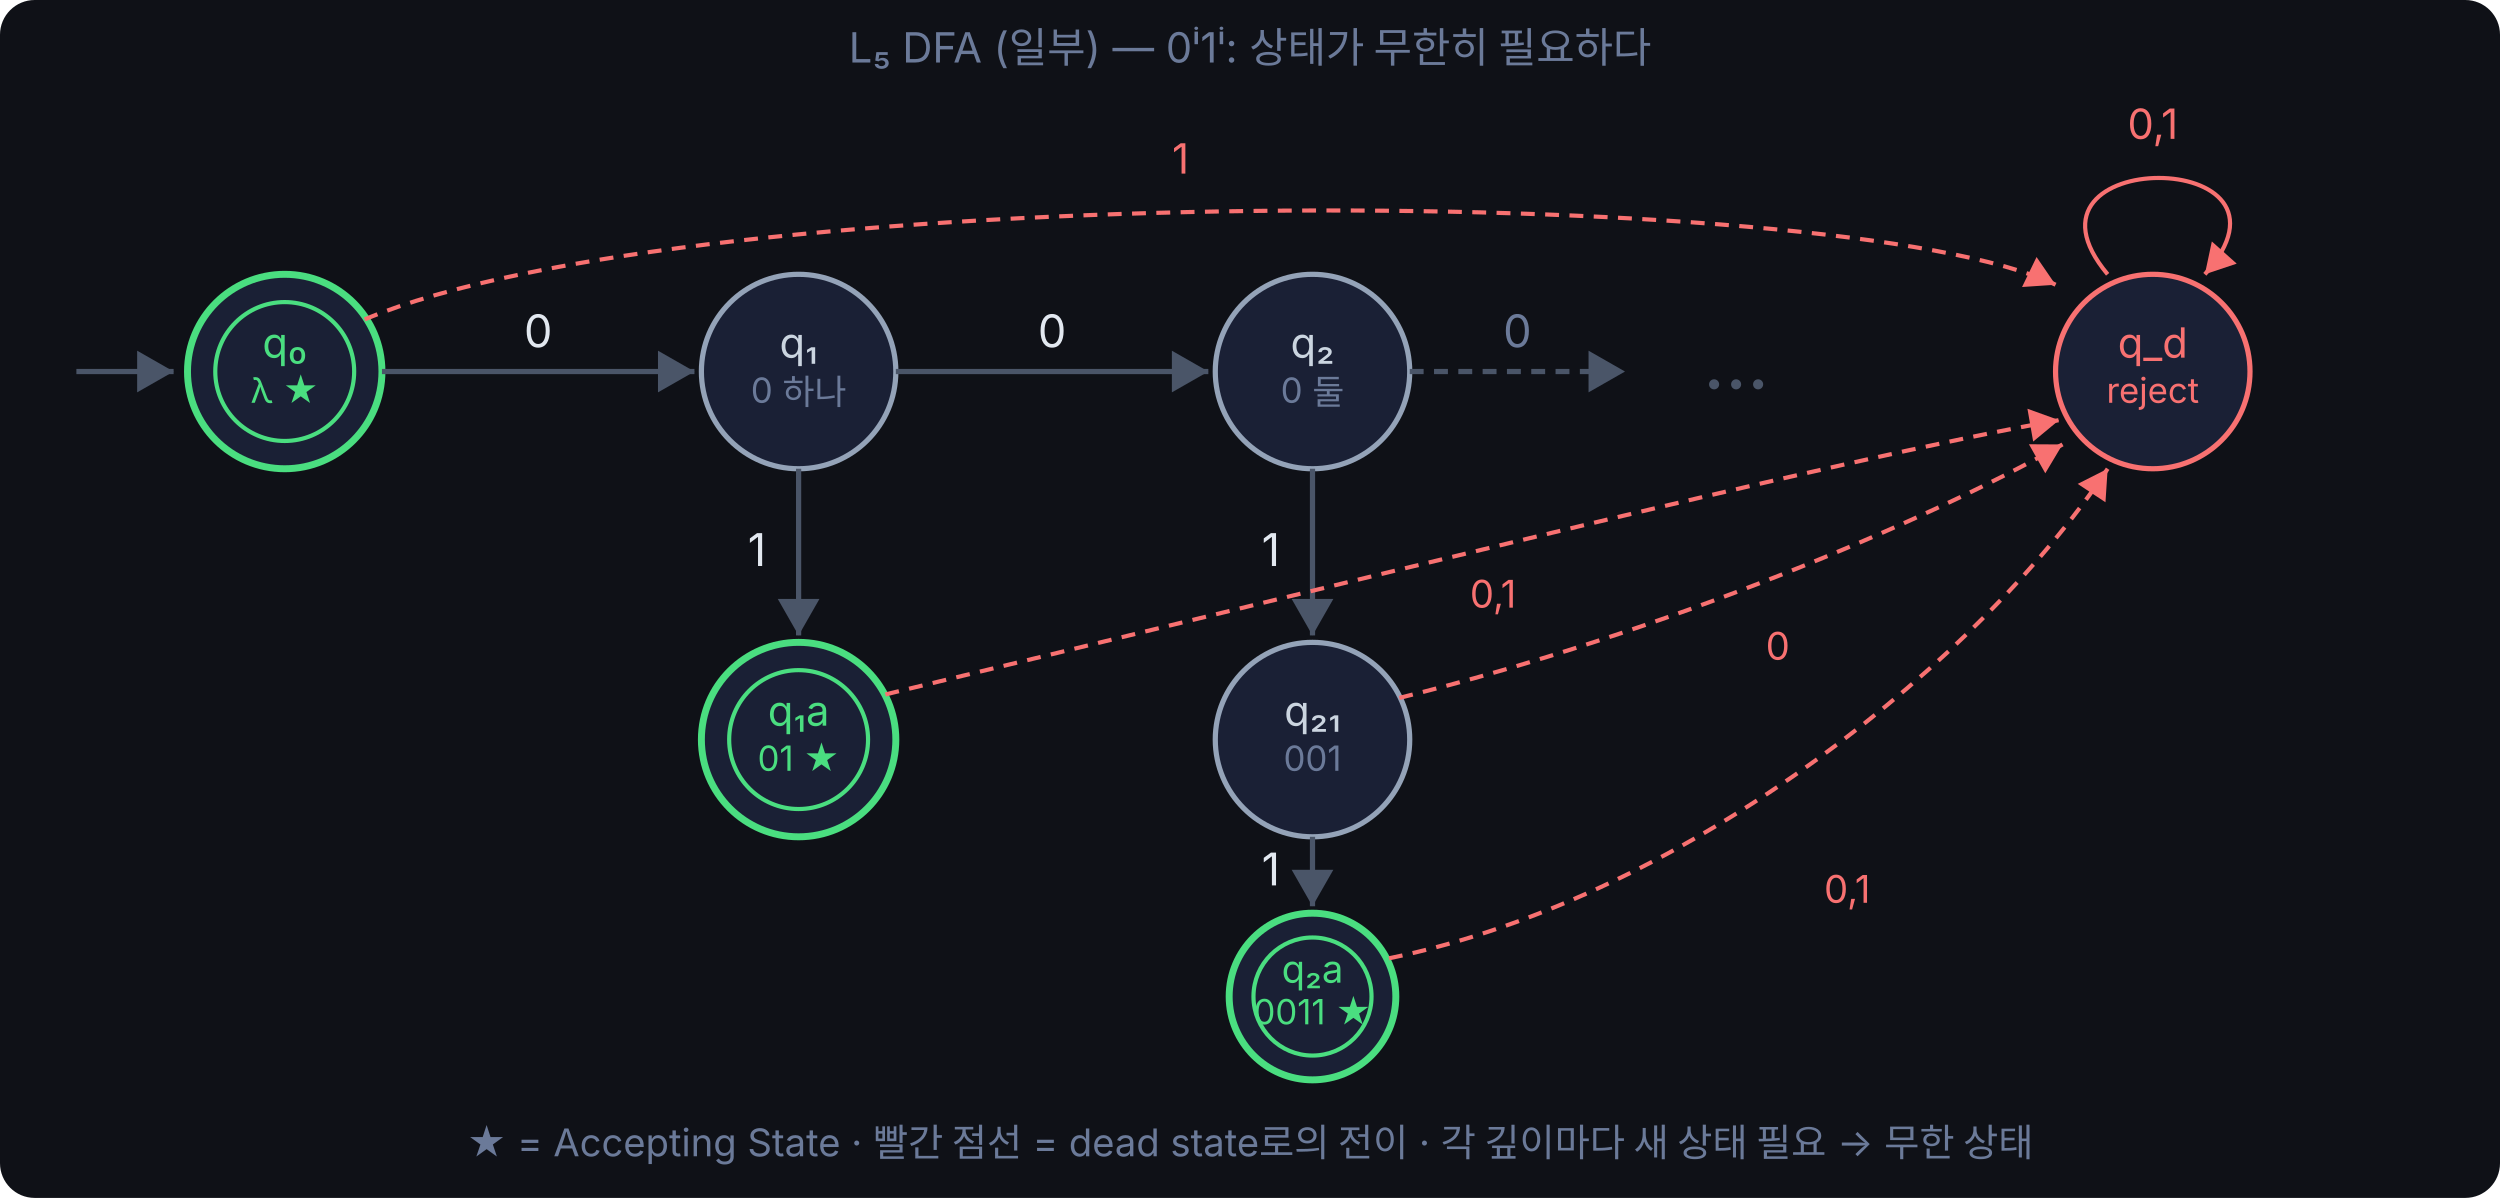
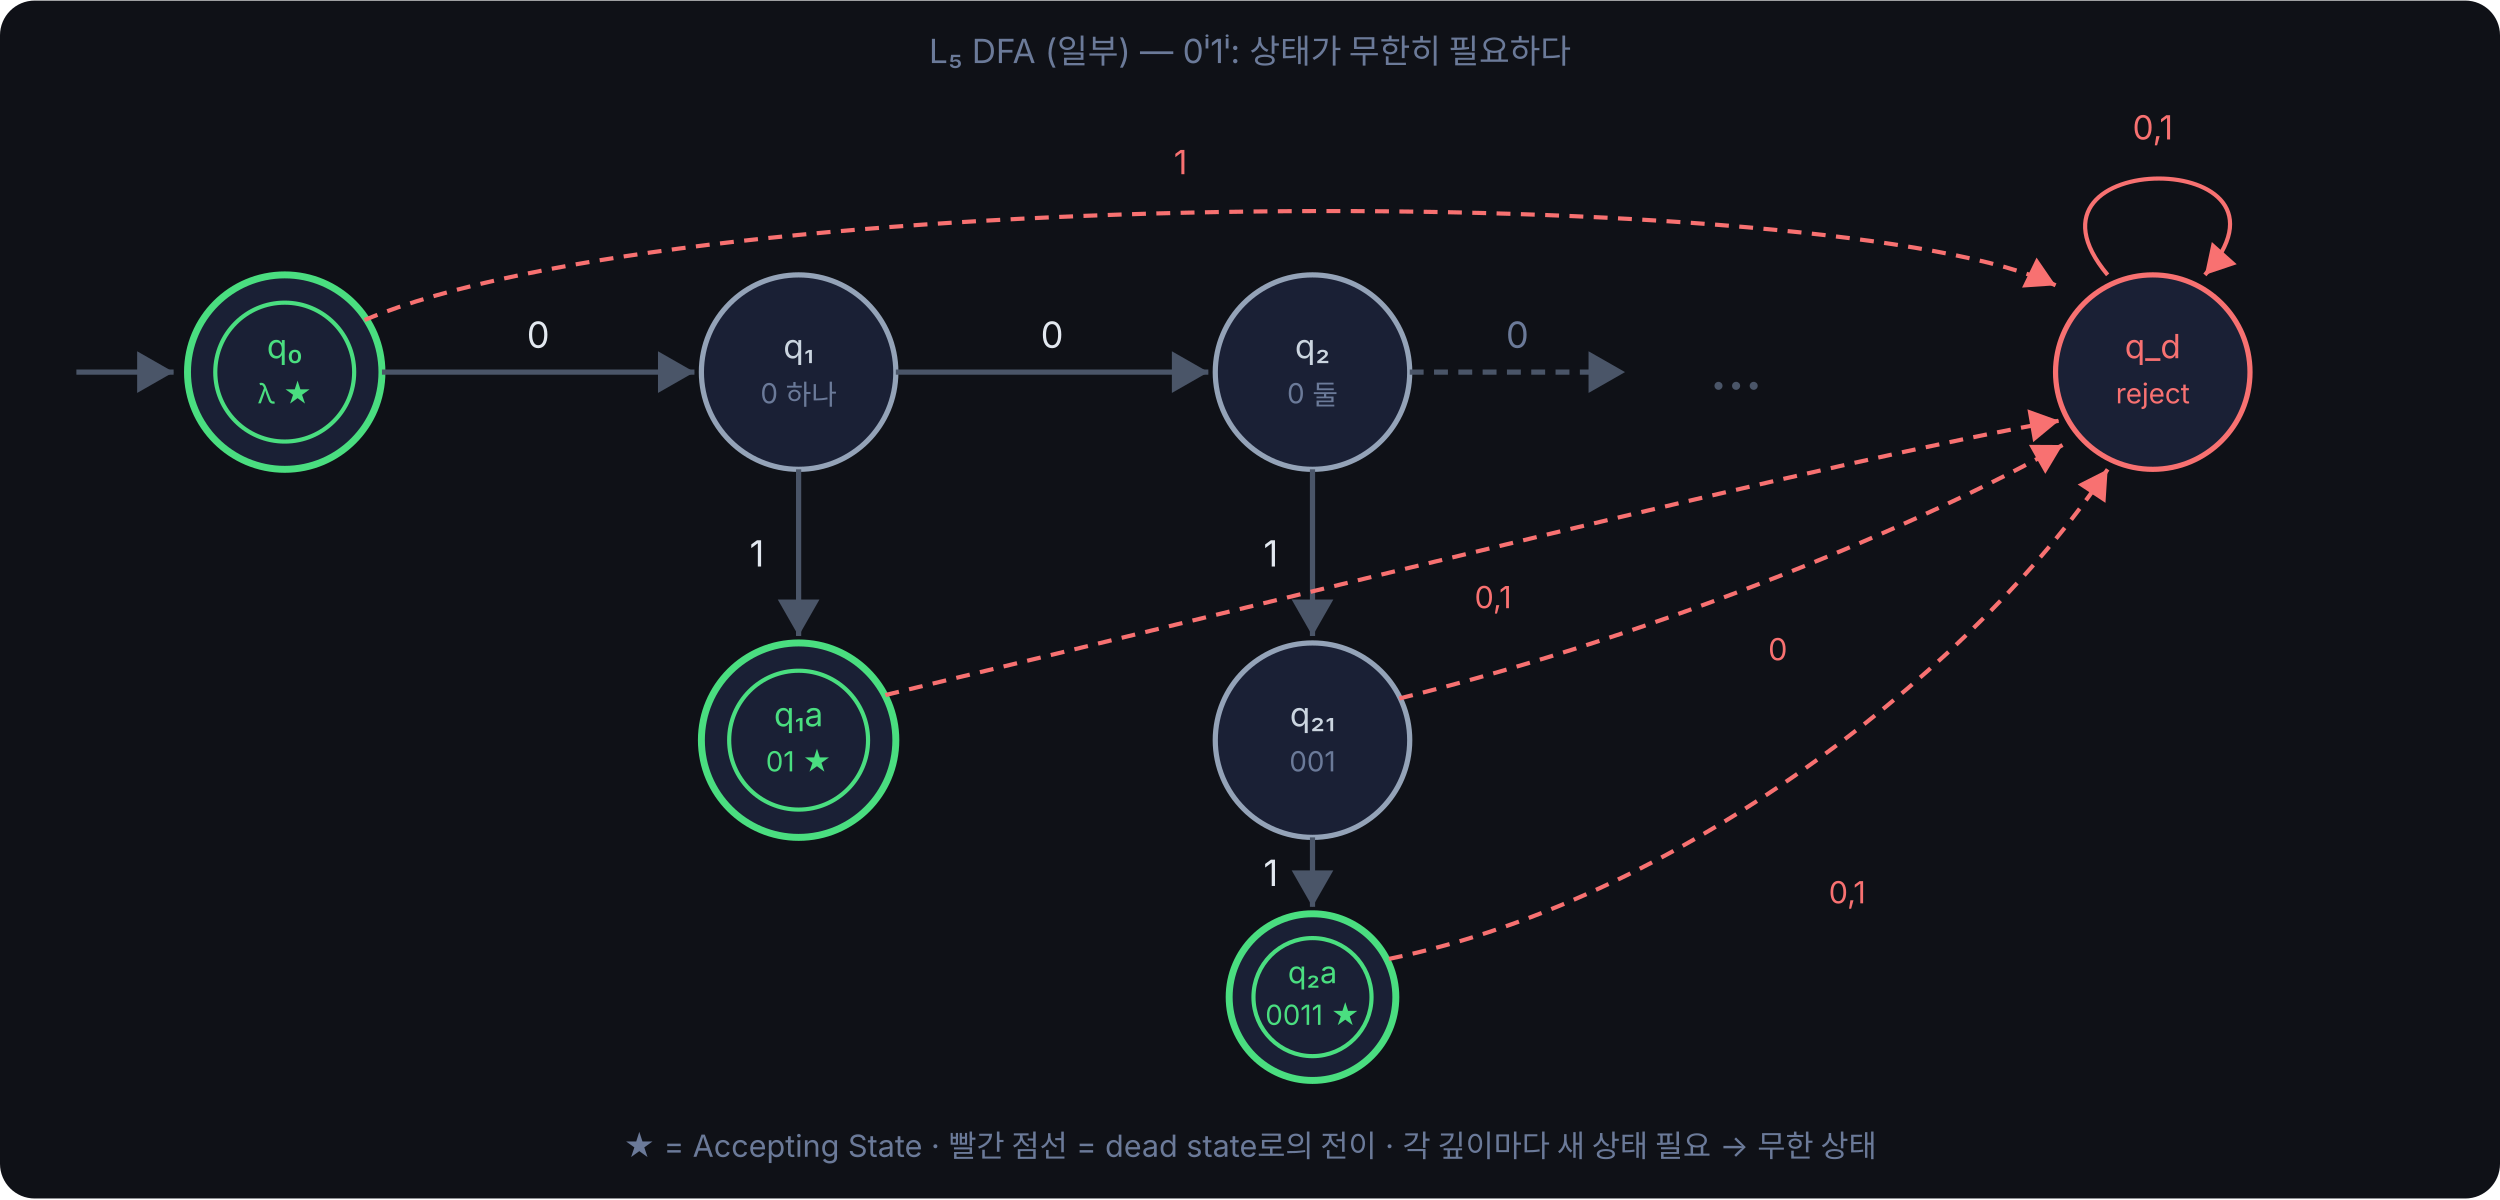
- <svg xmlns="http://www.w3.org/2000/svg" viewBox="0 0 720 345" width="720" height="345">
+ <svg xmlns="http://www.w3.org/2000/svg" viewBox="0 0 720 345" width="1080" height="518">
  <rect width="720" height="345" fill="#0f1117" rx="10" />
-   <text x="360" y="18" text-anchor="middle" font-family="system-ui,-apple-system,sans-serif" font-size="12" fill="#6b7a99">L₅ DFA (일부) — 0ⁱ1ⁱ: 상태가 무한히 필요하다</text>
+   <text x="360" y="18" text-anchor="middle" font-family="system-ui,-apple-system,sans-serif" font-size="9.6" fill="#6b7a99">L₅ DFA (일부) — 0ⁱ1ⁱ: 상태가 무한히 필요하다</text>
  <defs>
    <marker id="arr" markerWidth="8" markerHeight="8" refX="7" refY="4" orient="auto">
      <polygon points="0,0 7,4 0,8" fill="#4a5568" />
    </marker>
    <marker id="arr-red" markerWidth="8" markerHeight="8" refX="7" refY="4" orient="auto">
      <polygon points="0,0 7,4 0,8" fill="#f87171" />
    </marker>
  </defs>
  <circle cx="620" cy="107" r="28" fill="#1a2035" stroke="#f87171" stroke-width="1.5" />
-   <text x="620" y="103" text-anchor="middle" font-family="system-ui,-apple-system,sans-serif" font-size="12" fill="#f87171">q_d</text>
-   <text x="620" y="116" text-anchor="middle" font-family="system-ui,-apple-system,sans-serif" font-size="10" fill="#f87171">reject</text>
+   <text x="620" y="103" text-anchor="middle" font-family="system-ui,-apple-system,sans-serif" font-size="9.6" fill="#f87171">q_d</text>
+   <text x="620" y="116" text-anchor="middle" font-family="system-ui,-apple-system,sans-serif" font-size="8" fill="#f87171">reject</text>
  <path d="M 607,79 C 576,42 668,42 635,79" fill="none" stroke="#f87171" stroke-width="1.2" marker-end="url(#arr-red)" />
-   <text x="620" y="40" text-anchor="middle" font-family="system-ui,-apple-system,sans-serif" font-size="12" fill="#f87171">0,1</text>
+   <text x="620" y="40" text-anchor="middle" font-family="system-ui,-apple-system,sans-serif" font-size="9.6" fill="#f87171">0,1</text>
  <line x1="22" y1="107" x2="50" y2="107" stroke="#4a5568" stroke-width="1.5" marker-end="url(#arr)" />
  <circle cx="82" cy="107" r="28" fill="#1a2035" stroke="#4ade80" stroke-width="2" />
  <circle cx="82" cy="107" r="20" fill="none" stroke="#4ade80" stroke-width="1.2" />
-   <text x="82" y="103" text-anchor="middle" font-family="system-ui,-apple-system,sans-serif" font-size="12" fill="#4ade80">q₀</text>
-   <text x="82" y="116" text-anchor="middle" font-family="system-ui,-apple-system,sans-serif" font-size="10" fill="#4ade80">λ ★</text>
+   <text x="82" y="103" text-anchor="middle" font-family="system-ui,-apple-system,sans-serif" font-size="9.6" fill="#4ade80">q₀</text>
+   <text x="82" y="116" text-anchor="middle" font-family="system-ui,-apple-system,sans-serif" font-size="8" fill="#4ade80">λ ★</text>
  <circle cx="230" cy="107" r="28" fill="#1a2035" stroke="#94a3b8" stroke-width="1.5" />
-   <text x="230" y="103" text-anchor="middle" font-family="system-ui,-apple-system,sans-serif" font-size="12" fill="#cbd5e0">q₁</text>
-   <text x="230" y="116" text-anchor="middle" font-family="system-ui,-apple-system,sans-serif" font-size="10" fill="#6b7a99">0 하나</text>
+   <text x="230" y="103" text-anchor="middle" font-family="system-ui,-apple-system,sans-serif" font-size="9.6" fill="#cbd5e0">q₁</text>
+   <text x="230" y="116" text-anchor="middle" font-family="system-ui,-apple-system,sans-serif" font-size="8" fill="#6b7a99">0 하나</text>
  <circle cx="378" cy="107" r="28" fill="#1a2035" stroke="#94a3b8" stroke-width="1.5" />
-   <text x="378" y="103" text-anchor="middle" font-family="system-ui,-apple-system,sans-serif" font-size="12" fill="#cbd5e0">q₂</text>
-   <text x="378" y="116" text-anchor="middle" font-family="system-ui,-apple-system,sans-serif" font-size="10" fill="#6b7a99">0 둘</text>
-   <text x="500" y="112" text-anchor="middle" font-family="system-ui,-apple-system,sans-serif" font-size="22" fill="#4a5568">…</text>
+   <text x="378" y="103" text-anchor="middle" font-family="system-ui,-apple-system,sans-serif" font-size="9.6" fill="#cbd5e0">q₂</text>
+   <text x="378" y="116" text-anchor="middle" font-family="system-ui,-apple-system,sans-serif" font-size="8" fill="#6b7a99">0 둘</text>
+   <text x="500" y="112" text-anchor="middle" font-family="system-ui,-apple-system,sans-serif" font-size="17.6" fill="#4a5568">…</text>
  <circle cx="230" cy="213" r="28" fill="#1a2035" stroke="#4ade80" stroke-width="2" />
  <circle cx="230" cy="213" r="20" fill="none" stroke="#4ade80" stroke-width="1.2" />
-   <text x="230" y="209" text-anchor="middle" font-family="system-ui,-apple-system,sans-serif" font-size="12" fill="#4ade80">q₁a</text>
-   <text x="230" y="222" text-anchor="middle" font-family="system-ui,-apple-system,sans-serif" font-size="10" fill="#4ade80">01 ★</text>
+   <text x="230" y="209" text-anchor="middle" font-family="system-ui,-apple-system,sans-serif" font-size="9.6" fill="#4ade80">q₁a</text>
+   <text x="230" y="222" text-anchor="middle" font-family="system-ui,-apple-system,sans-serif" font-size="8" fill="#4ade80">01 ★</text>
  <circle cx="378" cy="213" r="28" fill="#1a2035" stroke="#94a3b8" stroke-width="1.5" />
-   <text x="378" y="209" text-anchor="middle" font-family="system-ui,-apple-system,sans-serif" font-size="12" fill="#cbd5e0">q₂₁</text>
-   <text x="378" y="222" text-anchor="middle" font-family="system-ui,-apple-system,sans-serif" font-size="10" fill="#6b7a99">001</text>
+   <text x="378" y="209" text-anchor="middle" font-family="system-ui,-apple-system,sans-serif" font-size="9.6" fill="#cbd5e0">q₂₁</text>
+   <text x="378" y="222" text-anchor="middle" font-family="system-ui,-apple-system,sans-serif" font-size="8" fill="#6b7a99">001</text>
  <circle cx="378" cy="287" r="24" fill="#1a2035" stroke="#4ade80" stroke-width="2" />
  <circle cx="378" cy="287" r="17" fill="none" stroke="#4ade80" stroke-width="1.2" />
-   <text x="378" y="283" text-anchor="middle" font-family="system-ui,-apple-system,sans-serif" font-size="11" fill="#4ade80">q₂a</text>
-   <text x="378" y="295" text-anchor="middle" font-family="system-ui,-apple-system,sans-serif" font-size="10" fill="#4ade80">0011 ★</text>
+   <text x="378" y="283" text-anchor="middle" font-family="system-ui,-apple-system,sans-serif" font-size="8.8" fill="#4ade80">q₂a</text>
+   <text x="378" y="295" text-anchor="middle" font-family="system-ui,-apple-system,sans-serif" font-size="8" fill="#4ade80">0011 ★</text>
  <line x1="110" y1="107" x2="200" y2="107" stroke="#4a5568" stroke-width="1.5" marker-end="url(#arr)" />
-   <text x="155" y="100" text-anchor="middle" font-family="system-ui,-apple-system,sans-serif" font-size="13" fill="#e2e8f0">0</text>
+   <text x="155" y="100" text-anchor="middle" font-family="system-ui,-apple-system,sans-serif" font-size="10.4" fill="#e2e8f0">0</text>
  <line x1="258" y1="107" x2="348" y2="107" stroke="#4a5568" stroke-width="1.5" marker-end="url(#arr)" />
-   <text x="303" y="100" text-anchor="middle" font-family="system-ui,-apple-system,sans-serif" font-size="13" fill="#e2e8f0">0</text>
+   <text x="303" y="100" text-anchor="middle" font-family="system-ui,-apple-system,sans-serif" font-size="10.4" fill="#e2e8f0">0</text>
  <line x1="406" y1="107" x2="468" y2="107" stroke="#4a5568" stroke-width="1.5" stroke-dasharray="4,3" marker-end="url(#arr)" />
-   <text x="437" y="100" text-anchor="middle" font-family="system-ui,-apple-system,sans-serif" font-size="13" fill="#6b7a99">0</text>
+   <text x="437" y="100" text-anchor="middle" font-family="system-ui,-apple-system,sans-serif" font-size="10.4" fill="#6b7a99">0</text>
  <line x1="230" y1="135" x2="230" y2="183" stroke="#4a5568" stroke-width="1.5" marker-end="url(#arr)" />
-   <text x="218" y="163" text-anchor="middle" font-family="system-ui,-apple-system,sans-serif" font-size="13" fill="#e2e8f0">1</text>
+   <text x="218" y="163" text-anchor="middle" font-family="system-ui,-apple-system,sans-serif" font-size="10.4" fill="#e2e8f0">1</text>
  <line x1="378" y1="135" x2="378" y2="183" stroke="#4a5568" stroke-width="1.5" marker-end="url(#arr)" />
-   <text x="366" y="163" text-anchor="middle" font-family="system-ui,-apple-system,sans-serif" font-size="13" fill="#e2e8f0">1</text>
+   <text x="366" y="163" text-anchor="middle" font-family="system-ui,-apple-system,sans-serif" font-size="10.4" fill="#e2e8f0">1</text>
  <line x1="378" y1="241" x2="378" y2="261" stroke="#4a5568" stroke-width="1.5" marker-end="url(#arr)" />
-   <text x="366" y="255" text-anchor="middle" font-family="system-ui,-apple-system,sans-serif" font-size="13" fill="#e2e8f0">1</text>
+   <text x="366" y="255" text-anchor="middle" font-family="system-ui,-apple-system,sans-serif" font-size="10.4" fill="#e2e8f0">1</text>
  <path d="M 105,92 C 200,52 530,52 592,82" fill="none" stroke="#f87171" stroke-width="1.2" stroke-dasharray="4,3" marker-end="url(#arr-red)" />
-   <text x="340" y="50" text-anchor="middle" font-family="system-ui,-apple-system,sans-serif" font-size="12" fill="#f87171">1</text>
+   <text x="340" y="50" text-anchor="middle" font-family="system-ui,-apple-system,sans-serif" font-size="9.6" fill="#f87171">1</text>
  <path d="M 255,200 C 380,170 530,132 593,121" fill="none" stroke="#f87171" stroke-width="1.2" stroke-dasharray="4,3" marker-end="url(#arr-red)" />
-   <text x="430" y="175" text-anchor="middle" font-family="system-ui,-apple-system,sans-serif" font-size="11" fill="#f87171">0,1</text>
+   <text x="430" y="175" text-anchor="middle" font-family="system-ui,-apple-system,sans-serif" font-size="8.8" fill="#f87171">0,1</text>
  <path d="M 403,201 C 480,182 555,150 594,128" fill="none" stroke="#f87171" stroke-width="1.2" stroke-dasharray="4,3" marker-end="url(#arr-red)" />
-   <text x="512" y="190" text-anchor="middle" font-family="system-ui,-apple-system,sans-serif" font-size="11" fill="#f87171">0</text>
+   <text x="512" y="190" text-anchor="middle" font-family="system-ui,-apple-system,sans-serif" font-size="8.8" fill="#f87171">0</text>
  <path d="M 400,276 C 488,258 572,188 607,135" fill="none" stroke="#f87171" stroke-width="1.2" stroke-dasharray="4,3" marker-end="url(#arr-red)" />
-   <text x="532" y="260" text-anchor="middle" font-family="system-ui,-apple-system,sans-serif" font-size="11" fill="#f87171">0,1</text>
-   <text x="360" y="333" text-anchor="middle" font-family="system-ui,-apple-system,sans-serif" font-size="11" fill="#6b7a99">★ = Accepting State  ·  빨간 점선 = dead state로의 전이  ·  각 깊이마다 새 상태 필요 → 무한 상태</text>
+   <text x="532" y="260" text-anchor="middle" font-family="system-ui,-apple-system,sans-serif" font-size="8.8" fill="#f87171">0,1</text>
+   <text x="360" y="333" text-anchor="middle" font-family="system-ui,-apple-system,sans-serif" font-size="8.8" fill="#6b7a99">★ = Accepting State  ·  빨간 점선 = dead state로의 전이  ·  각 깊이마다 새 상태 필요 → 무한 상태</text>
</svg>
